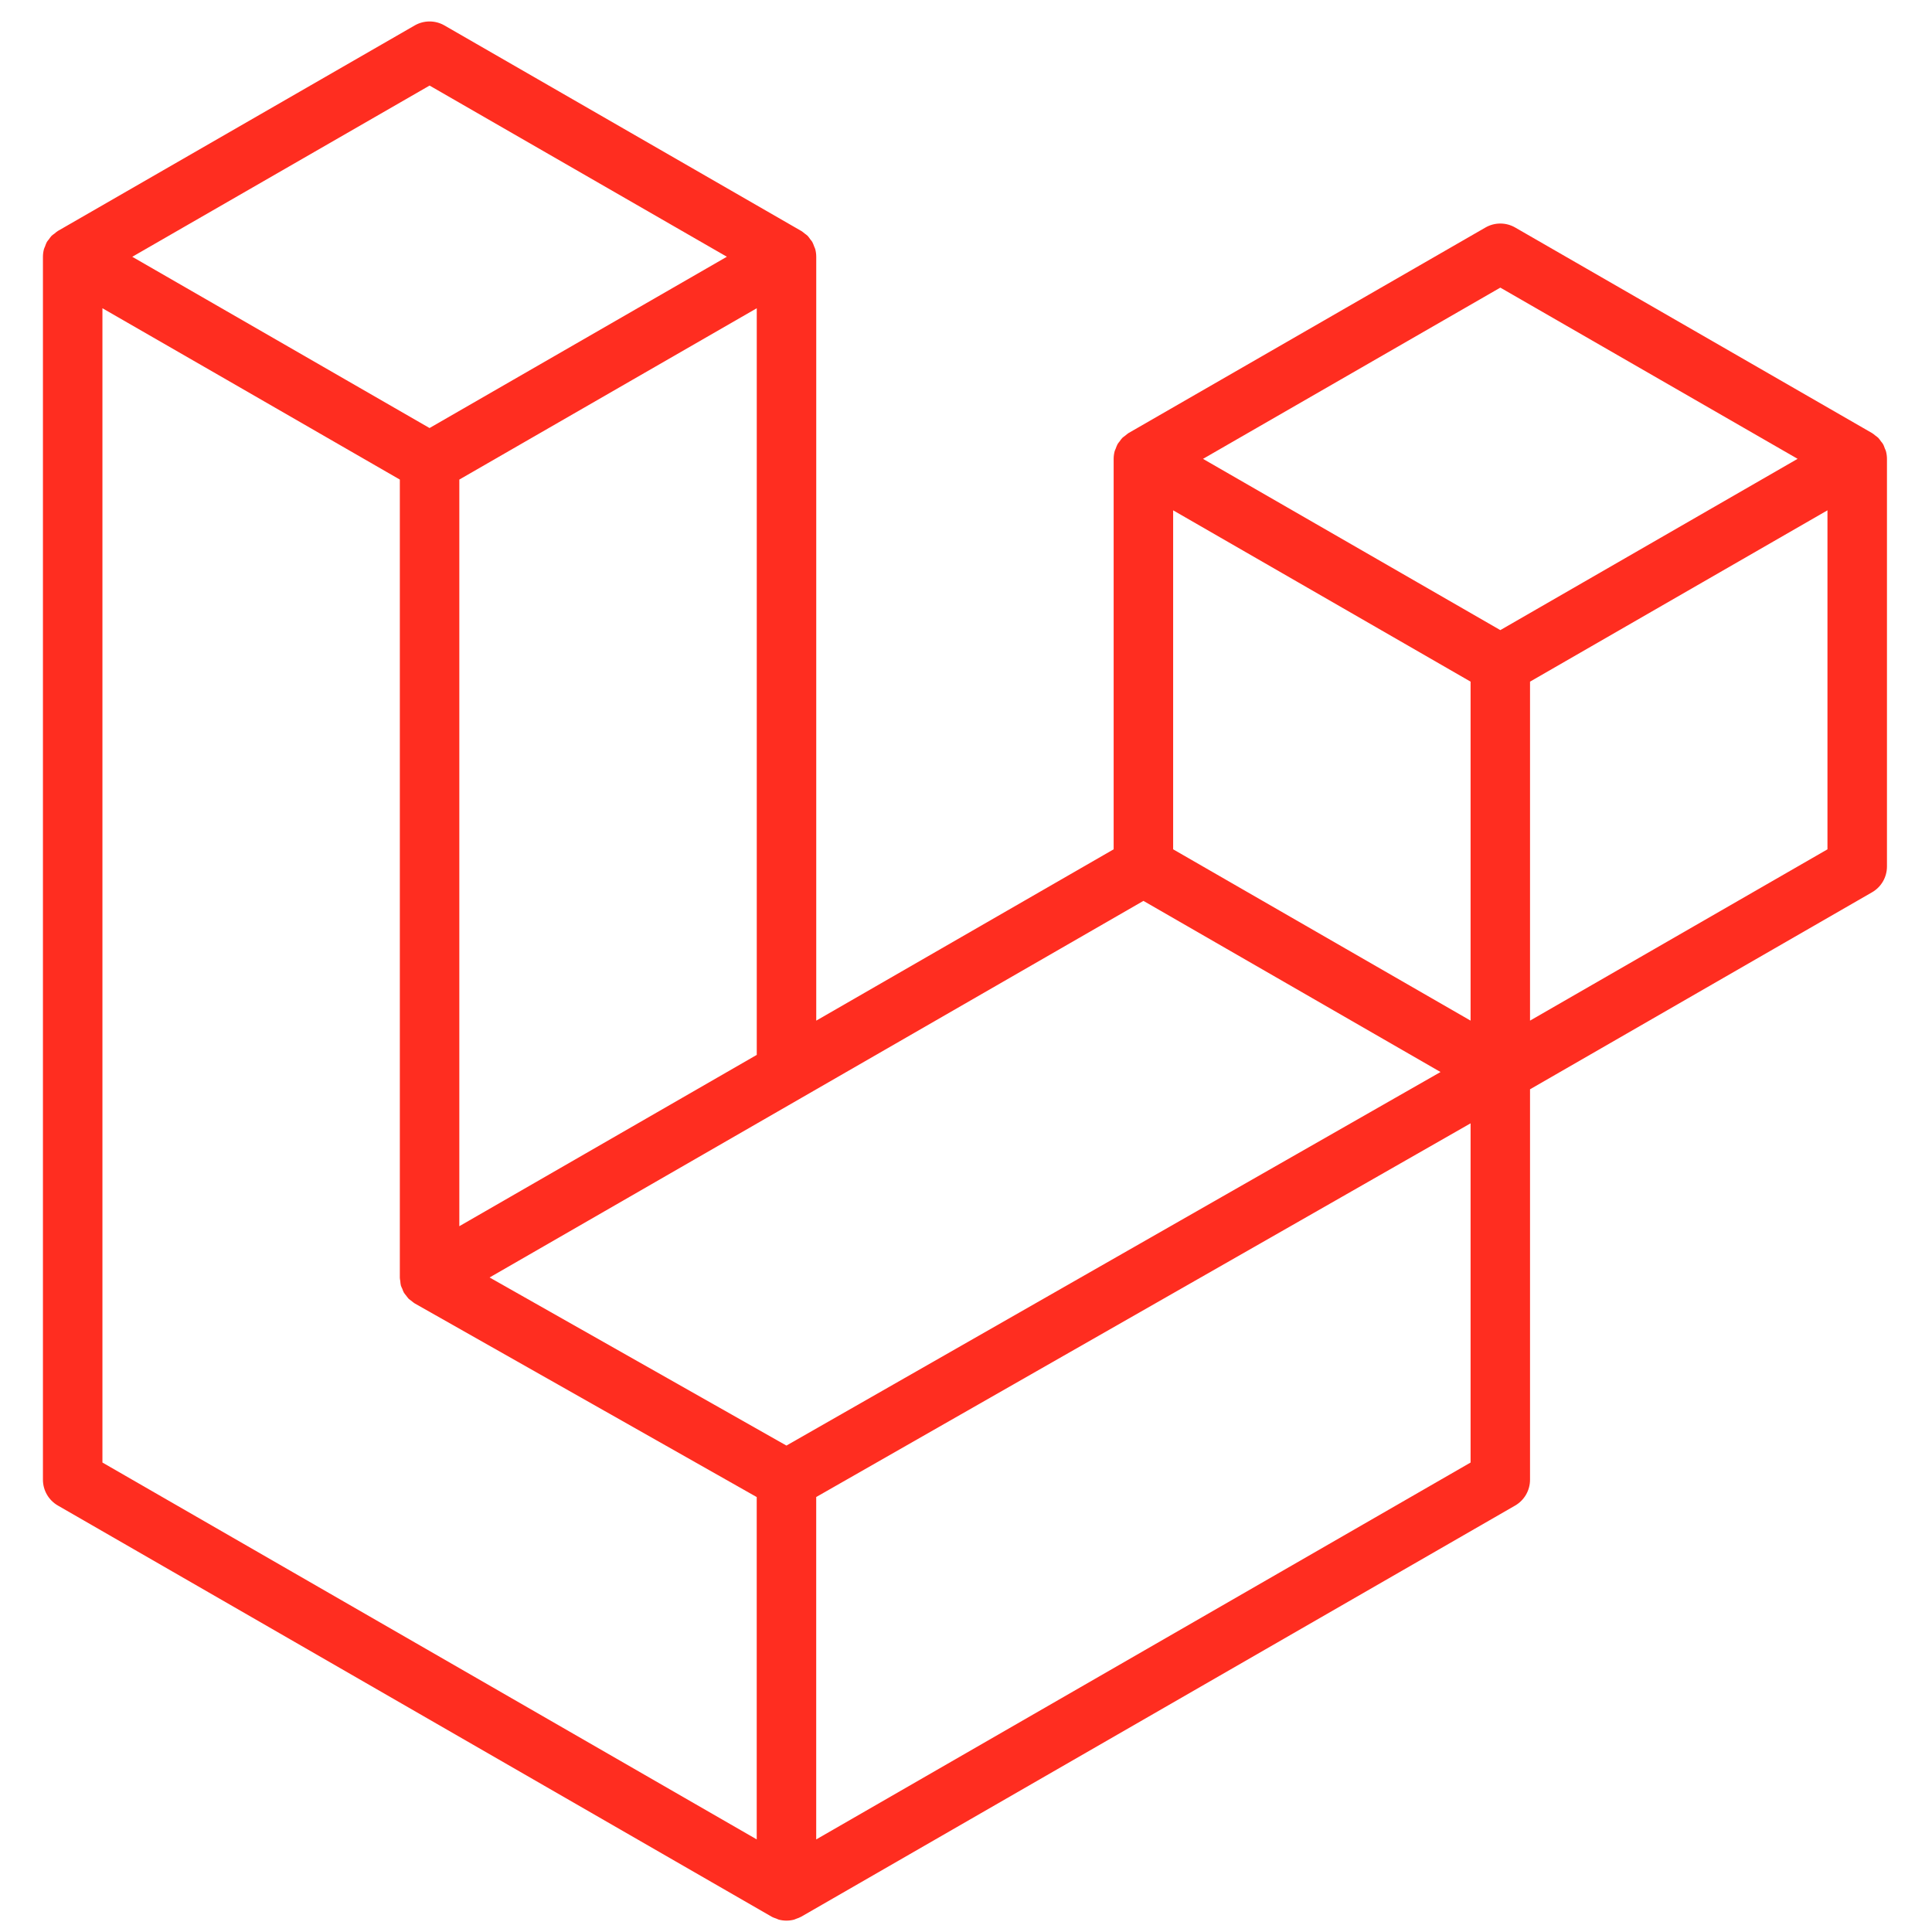
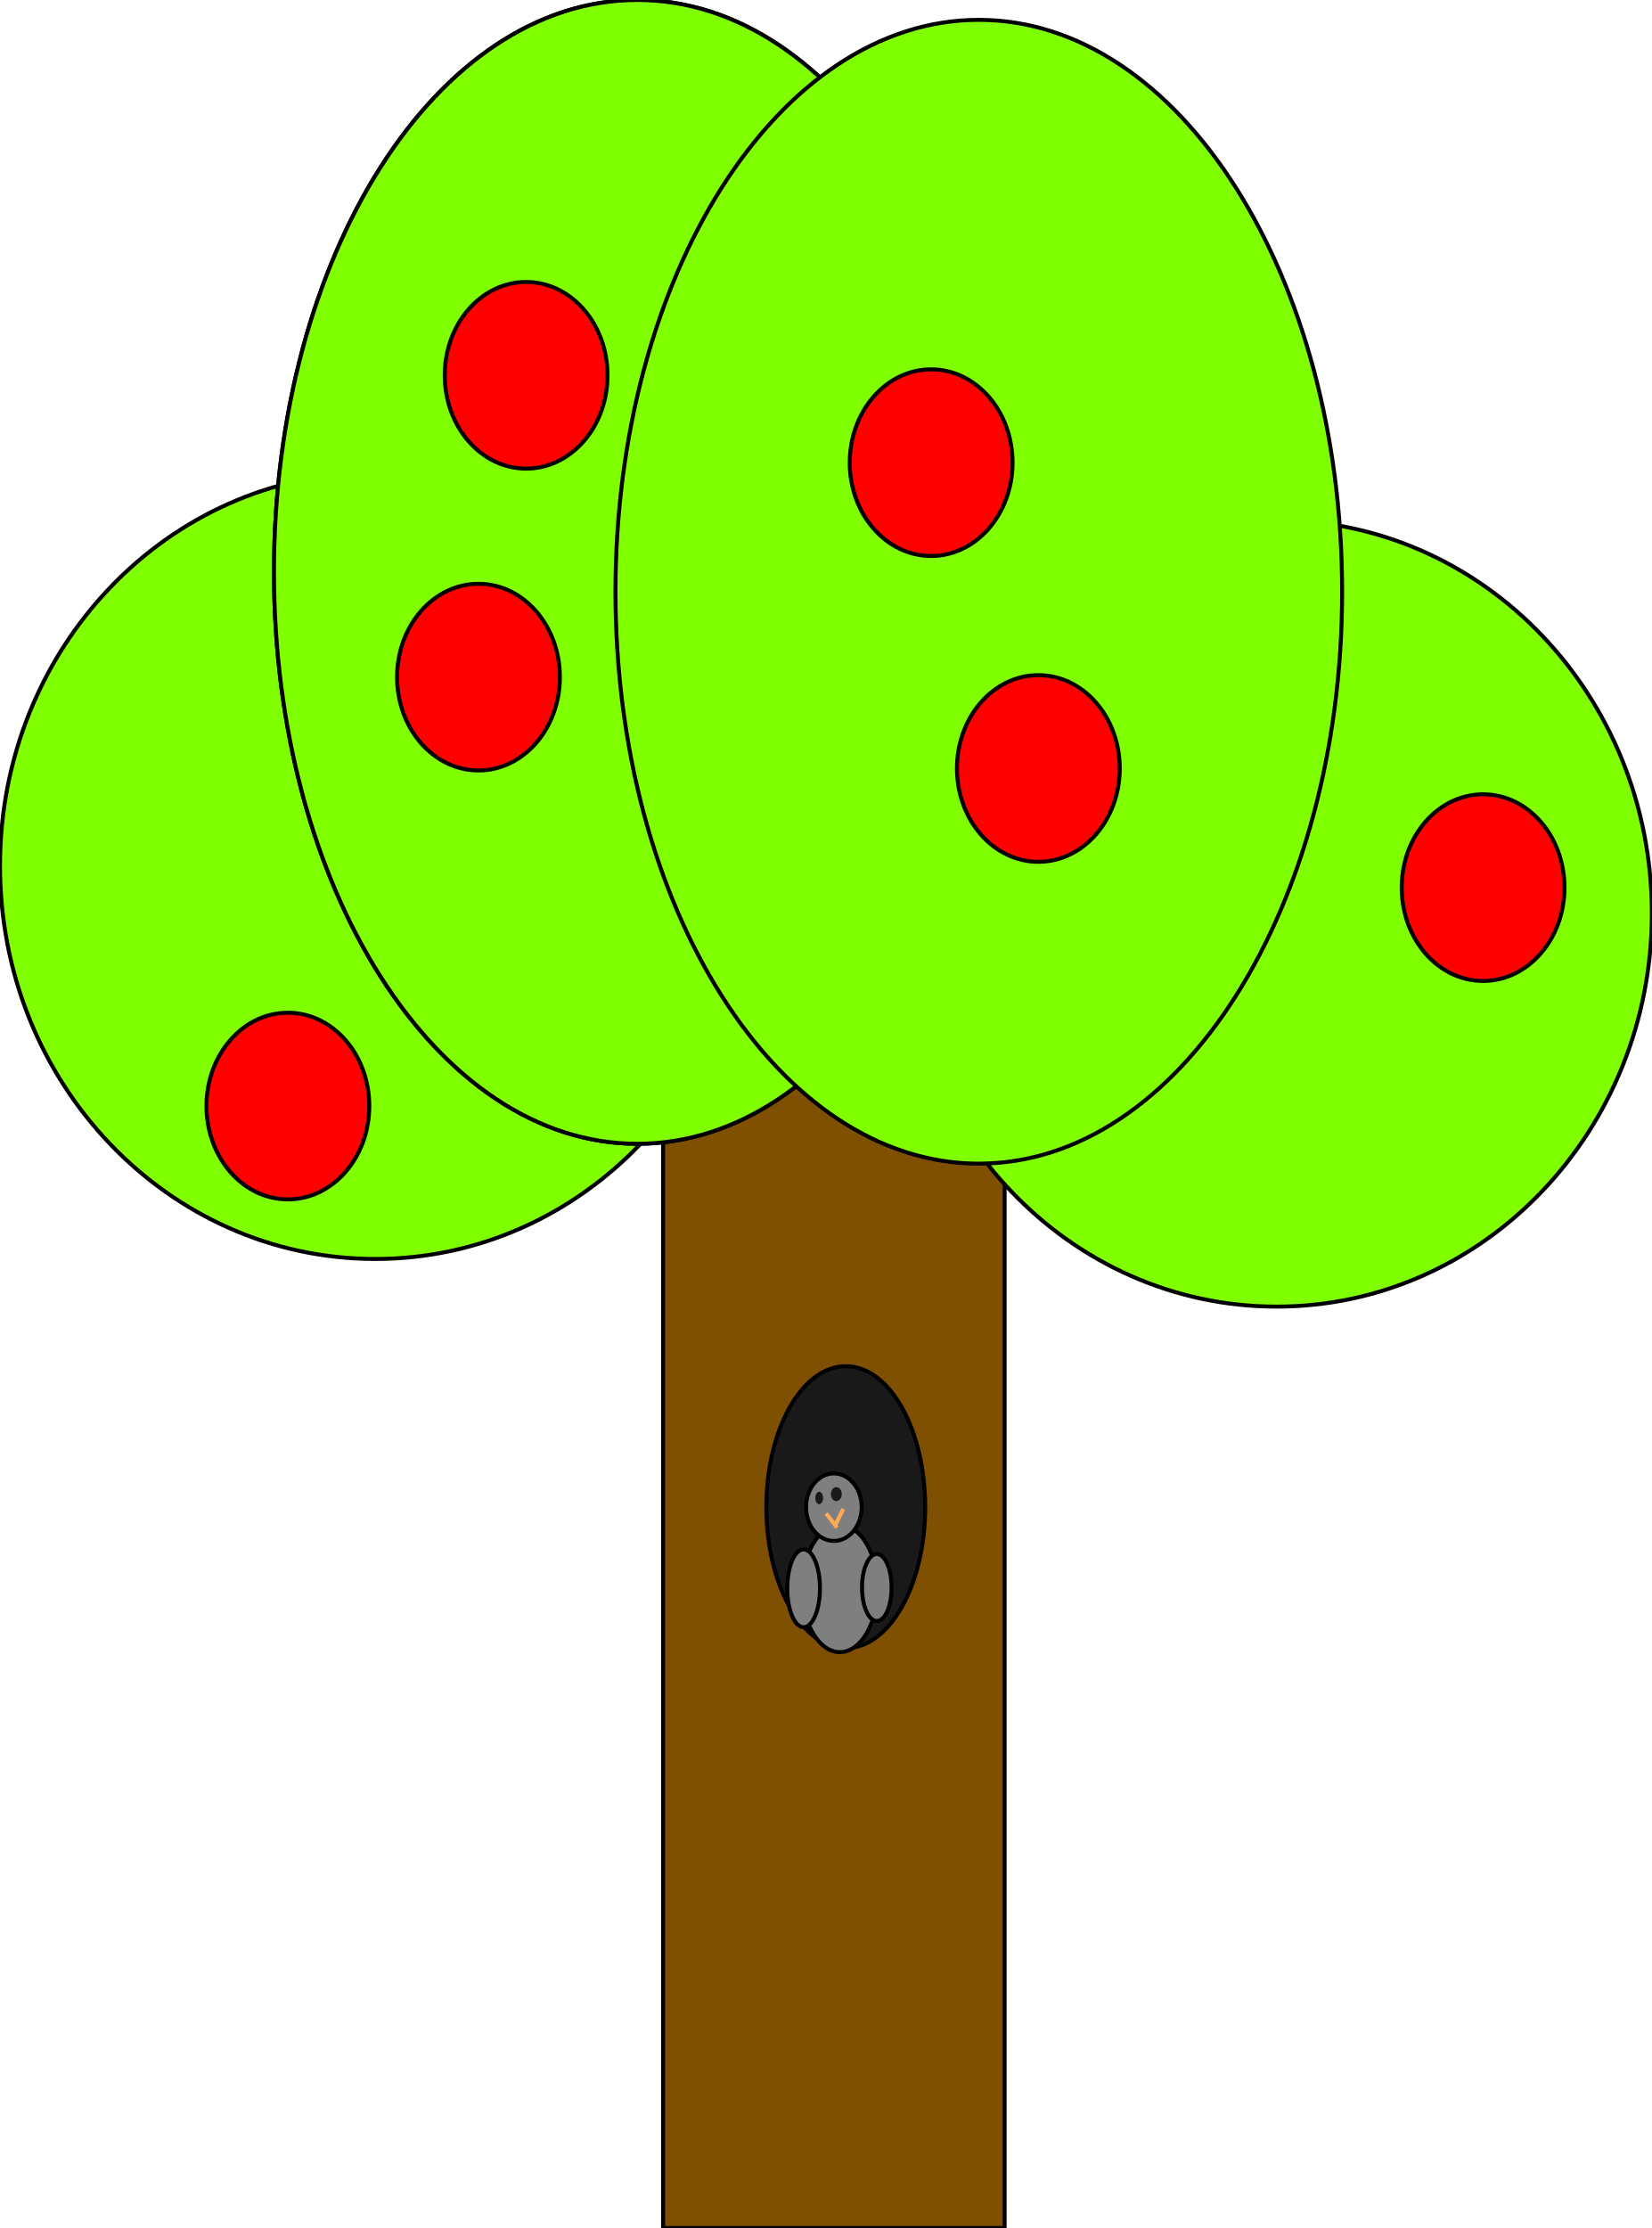
- <svg xmlns="http://www.w3.org/2000/svg" width="166" height="166" viewBox="0 0 166 166" fill="none">
-   <path fill-rule="evenodd" clip-rule="evenodd" d="M162.041 38.759C162.099 38.977 162.129 39.201 162.13 39.426V74.452C162.13 74.902 162.011 75.344 161.786 75.733C161.561 76.122 161.237 76.444 160.847 76.668L131.462 93.594V127.141C131.462 128.054 130.977 128.897 130.186 129.357L68.847 164.683C68.707 164.763 68.554 164.814 68.401 164.868C68.343 164.887 68.289 164.922 68.228 164.938C67.8 165.051 67.349 165.051 66.92 164.938C66.85 164.919 66.786 164.881 66.719 164.855C66.579 164.804 66.432 164.76 66.298 164.683L4.972 129.357C4.583 129.133 4.259 128.81 4.034 128.421C3.808 128.032 3.69 127.591 3.689 127.141L3.689 22.063C3.689 21.834 3.721 21.61 3.779 21.393C3.798 21.32 3.843 21.253 3.868 21.179C3.916 21.045 3.961 20.908 4.031 20.783C4.079 20.7 4.149 20.633 4.206 20.557C4.28 20.454 4.347 20.349 4.433 20.26C4.506 20.186 4.602 20.132 4.685 20.068C4.778 19.992 4.861 19.909 4.966 19.848L35.633 2.185C36.022 1.961 36.462 1.844 36.91 1.844C37.358 1.844 37.798 1.961 38.186 2.185L68.851 19.848H68.857C68.959 19.912 69.045 19.992 69.138 20.065C69.221 20.129 69.313 20.186 69.387 20.257C69.476 20.349 69.54 20.454 69.616 20.557C69.671 20.633 69.744 20.7 69.789 20.783C69.862 20.911 69.904 21.045 69.955 21.179C69.98 21.253 70.025 21.32 70.044 21.396C70.103 21.614 70.133 21.838 70.133 22.063V87.694L95.686 72.974V39.423C95.686 39.2 95.718 38.973 95.775 38.759C95.798 38.683 95.839 38.615 95.865 38.542C95.916 38.408 95.96 38.271 96.031 38.146C96.079 38.063 96.149 37.996 96.203 37.92C96.279 37.818 96.343 37.712 96.433 37.623C96.506 37.549 96.599 37.495 96.681 37.431C96.777 37.355 96.86 37.272 96.962 37.211L127.633 19.548C128.021 19.324 128.461 19.206 128.91 19.206C129.358 19.206 129.798 19.324 130.186 19.548L160.85 37.211C160.959 37.275 161.042 37.355 161.137 37.428C161.217 37.492 161.31 37.549 161.383 37.62C161.473 37.712 161.536 37.818 161.613 37.92C161.67 37.996 161.741 38.063 161.785 38.146C161.859 38.271 161.9 38.408 161.951 38.542C161.98 38.615 162.021 38.683 162.041 38.759ZM157.018 72.974V43.848L146.287 50.028L131.462 58.568V87.694L157.021 72.974H157.018ZM126.354 125.663V96.518L111.771 104.85L70.13 128.626V158.046L126.354 125.663ZM8.801 26.485V125.663L65.018 158.043V128.629L35.649 112L35.64 111.994L35.627 111.988C35.528 111.93 35.445 111.847 35.353 111.777C35.273 111.713 35.18 111.662 35.11 111.592L35.104 111.582C35.021 111.502 34.963 111.403 34.893 111.314C34.829 111.228 34.753 111.154 34.702 111.065L34.699 111.055C34.641 110.96 34.606 110.845 34.565 110.736C34.523 110.64 34.469 110.551 34.443 110.449C34.411 110.328 34.405 110.197 34.392 110.072C34.379 109.976 34.354 109.881 34.354 109.785V109.778V41.205L19.532 32.662L8.801 26.485ZM36.913 7.35L11.364 22.063L36.907 36.777L62.453 22.06L36.907 7.35H36.913ZM50.2 99.174L65.022 90.637V26.485L54.291 32.665L39.466 41.205V105.357L50.2 99.174ZM128.91 24.713L103.363 39.426L128.91 54.14L154.453 39.423L128.91 24.713ZM126.354 58.568L111.529 50.028L100.798 43.848V72.974L115.619 81.511L126.354 87.694V58.568ZM67.571 124.205L105.042 102.803L123.772 92.109L98.245 77.405L68.854 94.334L42.066 109.762L67.571 124.205Z" fill="#FF2D20" />
+ <svg xmlns="http://www.w3.org/2000/svg" viewBox="0 0 416 561" width="416" height="561">
+   <g>
+     <rect id="svg_1" height="289" width="86" y="272" x="167" stroke="#000" fill="#7f4f02" />
+     <ellipse ry="99" rx="94.5" id="svg_2" cy="218" cx="94.5" stroke="#000" fill="#7fff00" />
+     <ellipse ry="144" rx="91.5" id="svg_3" cy="144" cx="160.5" stroke="#000" fill="#7fff00" />
+     <ellipse ry="144" rx="91.5" id="svg_4" cy="144" cx="160.5" stroke="#000" fill="#7fff00" />
+     <ellipse ry="99" rx="94.5" id="svg_7" cy="230" cx="321.5" stroke="#000" fill="#7fff00" />
+     <ellipse ry="144" rx="91.5" id="svg_6" cy="149" cx="246.5" stroke="#000" fill="#7fff00" />
+     <ellipse ry="23.5" rx="20.5" id="svg_9" cy="116.5" cx="234.5" stroke="#000" fill="#ff0000" />
+     <ellipse ry="23.5" rx="20.5" id="svg_10" cy="170.5" cx="120.5" stroke="#000" fill="#ff0000" />
+     <ellipse ry="23.5" rx="20.5" id="svg_11" cy="94.5" cx="132.5" stroke="#000" fill="#ff0000" />
+     <ellipse ry="23.5" rx="20.5" id="svg_12" cy="193.5" cx="261.5" stroke="#000" fill="#ff0000" />
+     <ellipse ry="23.5" rx="20.5" id="svg_13" cy="223.5" cx="373.5" stroke="#000" fill="#ff0000" />
+     <ellipse ry="23.5" rx="20.5" id="svg_14" cy="278.5" cx="72.5" stroke="#000" fill="#ff0000" />
+     <ellipse ry="35.5" rx="20" id="svg_15" cy="379.5" cx="213" stroke="#000" fill="#191919" />
+     <ellipse ry="16" rx="9.5" id="svg_16" cy="400" cx="211.5" stroke="#000" fill="#7f7f7f" />
+     <ellipse ry="8.5" rx="7" id="svg_18" cy="379.5" cx="210" stroke="#000" fill="#7f7f7f" />
+     <line id="svg_25" y2="384.637" x2="210.814" y1="381.108" x1="208.069" stroke="#ffaa56" fill="none" />
+     <line id="svg_26" y2="379.931" x2="212.382" y1="383.853" x1="210.422" stroke="#ffaa56" fill="none" />
+     <ellipse ry="1.569" rx="0.98" id="svg_29" cy="377.186" cx="206.304" fill="#191919" />
+     <ellipse ry="1.765" rx="1.373" id="svg_30" cy="376.206" cx="210.618" fill="#191919" />
+     <ellipse stroke="#000" ry="9.804" rx="4.118" id="svg_32" cy="399.931" cx="202.382" fill="#7f7f7f" />
+     <ellipse ry="8.431" rx="3.725" id="svg_33" cy="399.735" cx="220.814" stroke="#000" fill="#7f7f7f" />
+   </g>
</svg>
